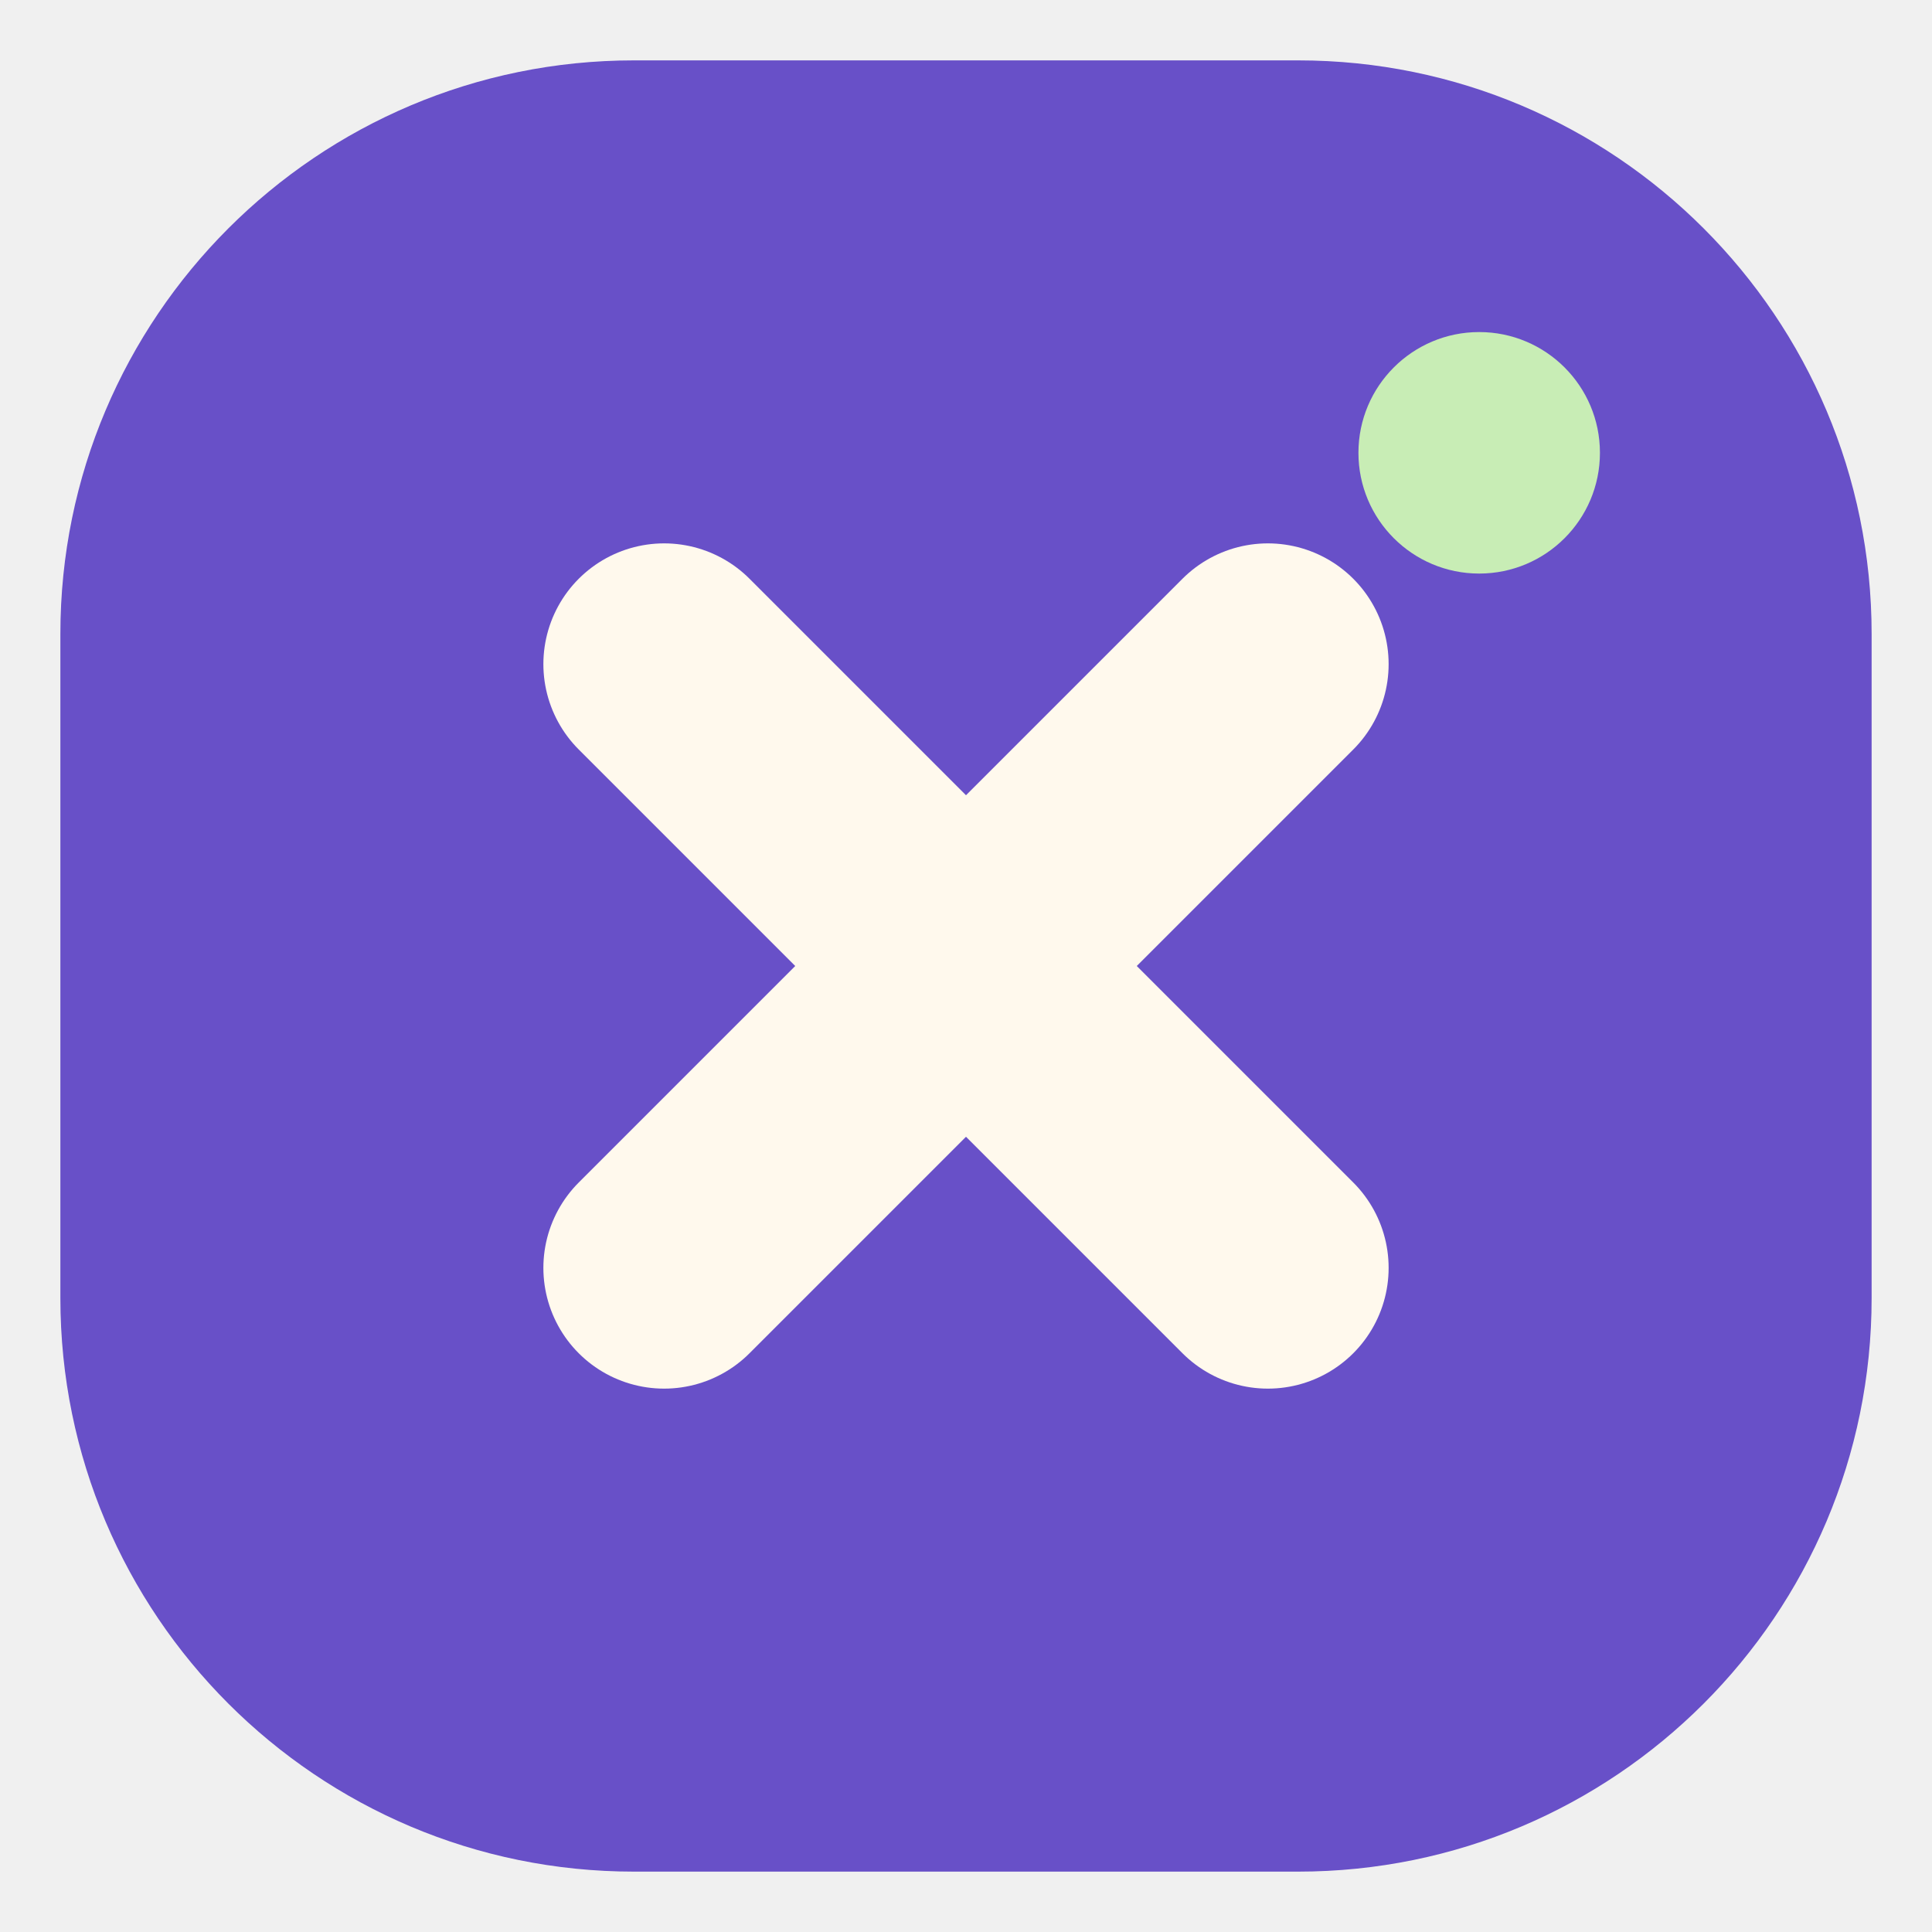
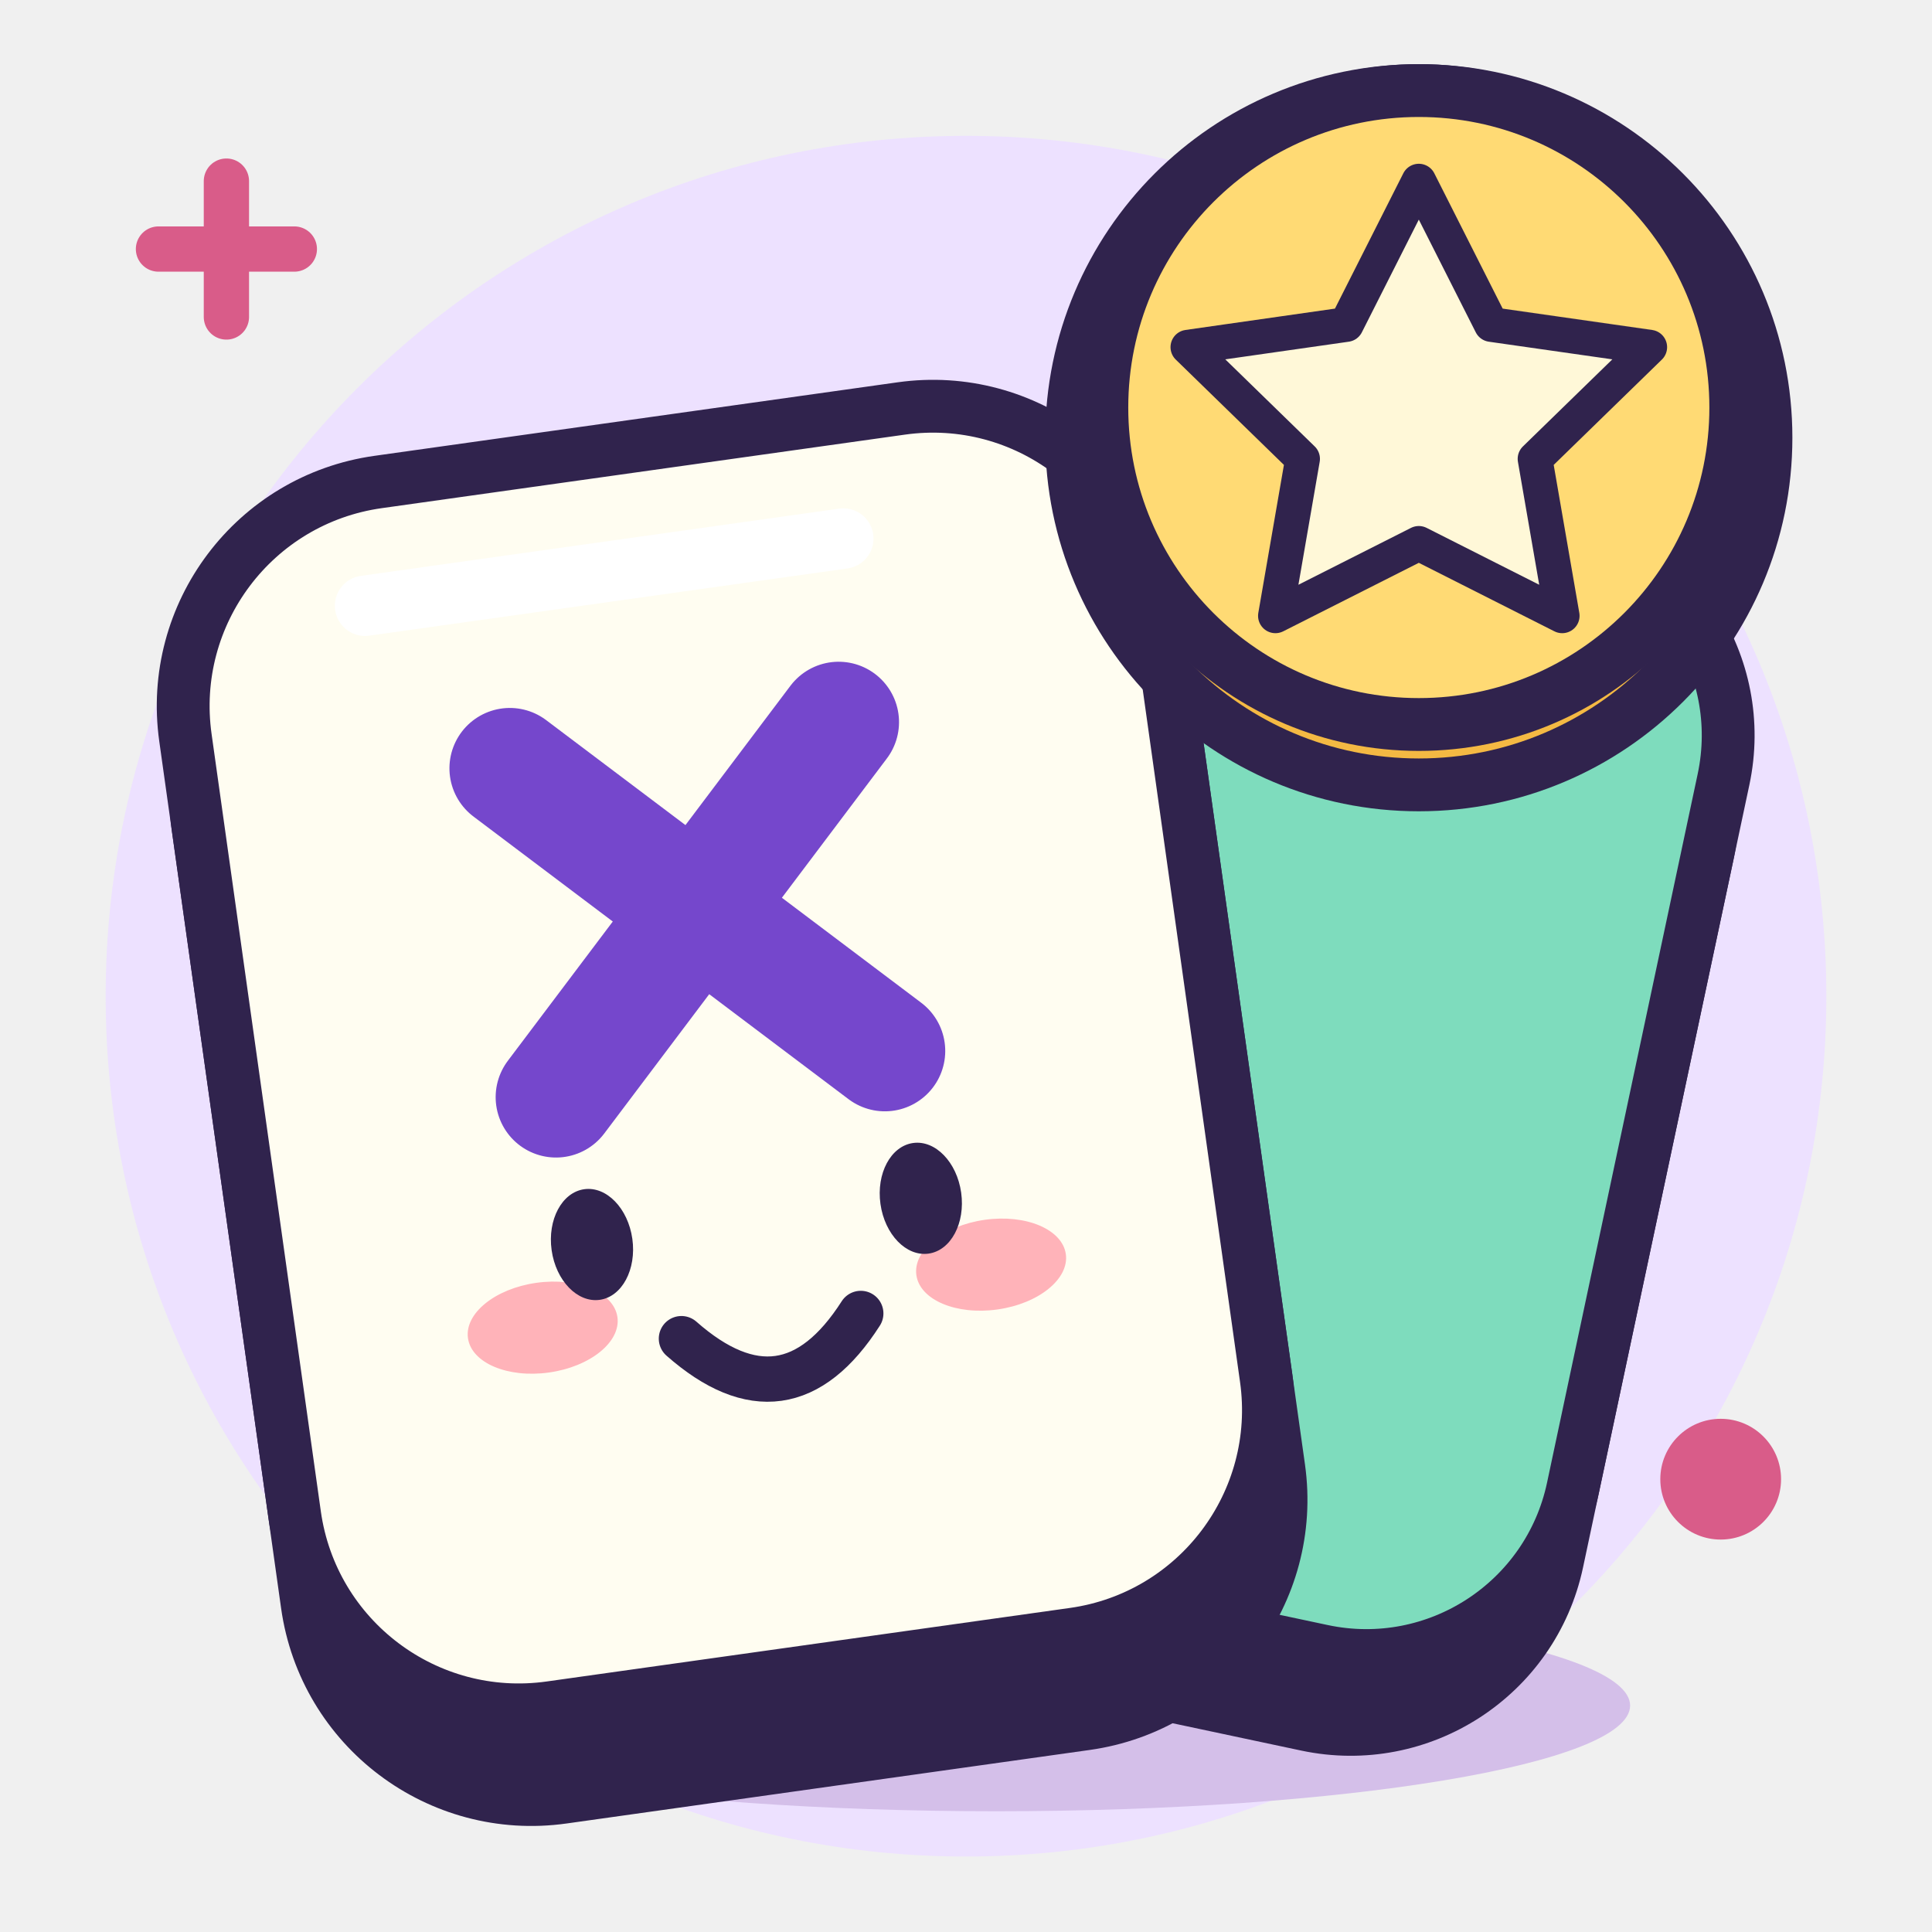
- <svg xmlns="http://www.w3.org/2000/svg" viewBox="0 0 64 64">
-   <rect x="2" y="2" width="60" height="60" rx="19" fill="#6850c8" />
-   <path d="m22 22 20 20m0-20L22 42" stroke="#fff9ed" stroke-width="8" stroke-linecap="round" />
-   <circle cx="49" cy="15" r="4" fill="#c8edb5" />
+ <svg xmlns="http://www.w3.org/2000/svg" viewBox="0 0 128 128">
+   <circle cx="64" cy="66" r="57" fill="#ede1ff" />
+   <ellipse cx="66" cy="113" rx="42" ry="7" fill="#d4bfe9" />
+   <g stroke="#30234d" stroke-width="3.5" stroke-linejoin="round" stroke-linecap="round">
+     <g transform="rotate(12 80 73)">
+       <rect x="52" y="36" width="57" height="76" rx="14" fill="#30234d" />
+       <rect x="52" y="31" width="57" height="76" rx="14" fill="#7edcbd" />
+       <path d="M65 44h27" fill="none" stroke="#d8fff0" stroke-width="4" />
+     </g>
+     <g transform="rotate(-8 49 73)">
+       <rect x="16" y="35" width="65" height="82" rx="15" fill="#30234d" />
+       <rect x="16" y="29" width="65" height="82" rx="15" fill="#fffdf1" />
+       <path d="M29 37h32" fill="none" stroke="#fff" stroke-width="4" />
+       <path d="m37 49 22 22m0-22L37 71" fill="none" stroke="#7547cc" stroke-width="8" />
+       <g stroke="none">
+         <ellipse cx="34" cy="86" rx="5" ry="3" fill="#ffb3b9" />
+         <ellipse cx="64" cy="86" rx="5" ry="3" fill="#ffb3b9" />
+         <ellipse cx="38" cy="81" rx="2.7" ry="3.7" fill="#30234d" />
+         <ellipse cx="60" cy="81" rx="2.7" ry="3.7" fill="#30234d" />
+       </g>
+       <path d="M43 88q6 7 12 0" fill="none" stroke-width="3" />
+     </g>
+     <circle cx="94" cy="29" r="23" fill="#f4b943" />
+     <circle cx="94" cy="27" r="21" fill="#ffda74" />
+     <path d="m94 12 4.8 9.5 10.5 1.5-7.6 7.4 1.8 10.4L94 36l-9.5 4.8 1.8-10.4-7.6-7.4 10.5-1.5Z" fill="#fff8d8" stroke-width="2.3" />
+     <path d="M15 12v9m-4.5-4.5h9" fill="none" stroke="#d95c89" stroke-width="3" />
+   </g>
+   <circle cx="114" cy="98" r="4" fill="#d95c89" />
</svg>
